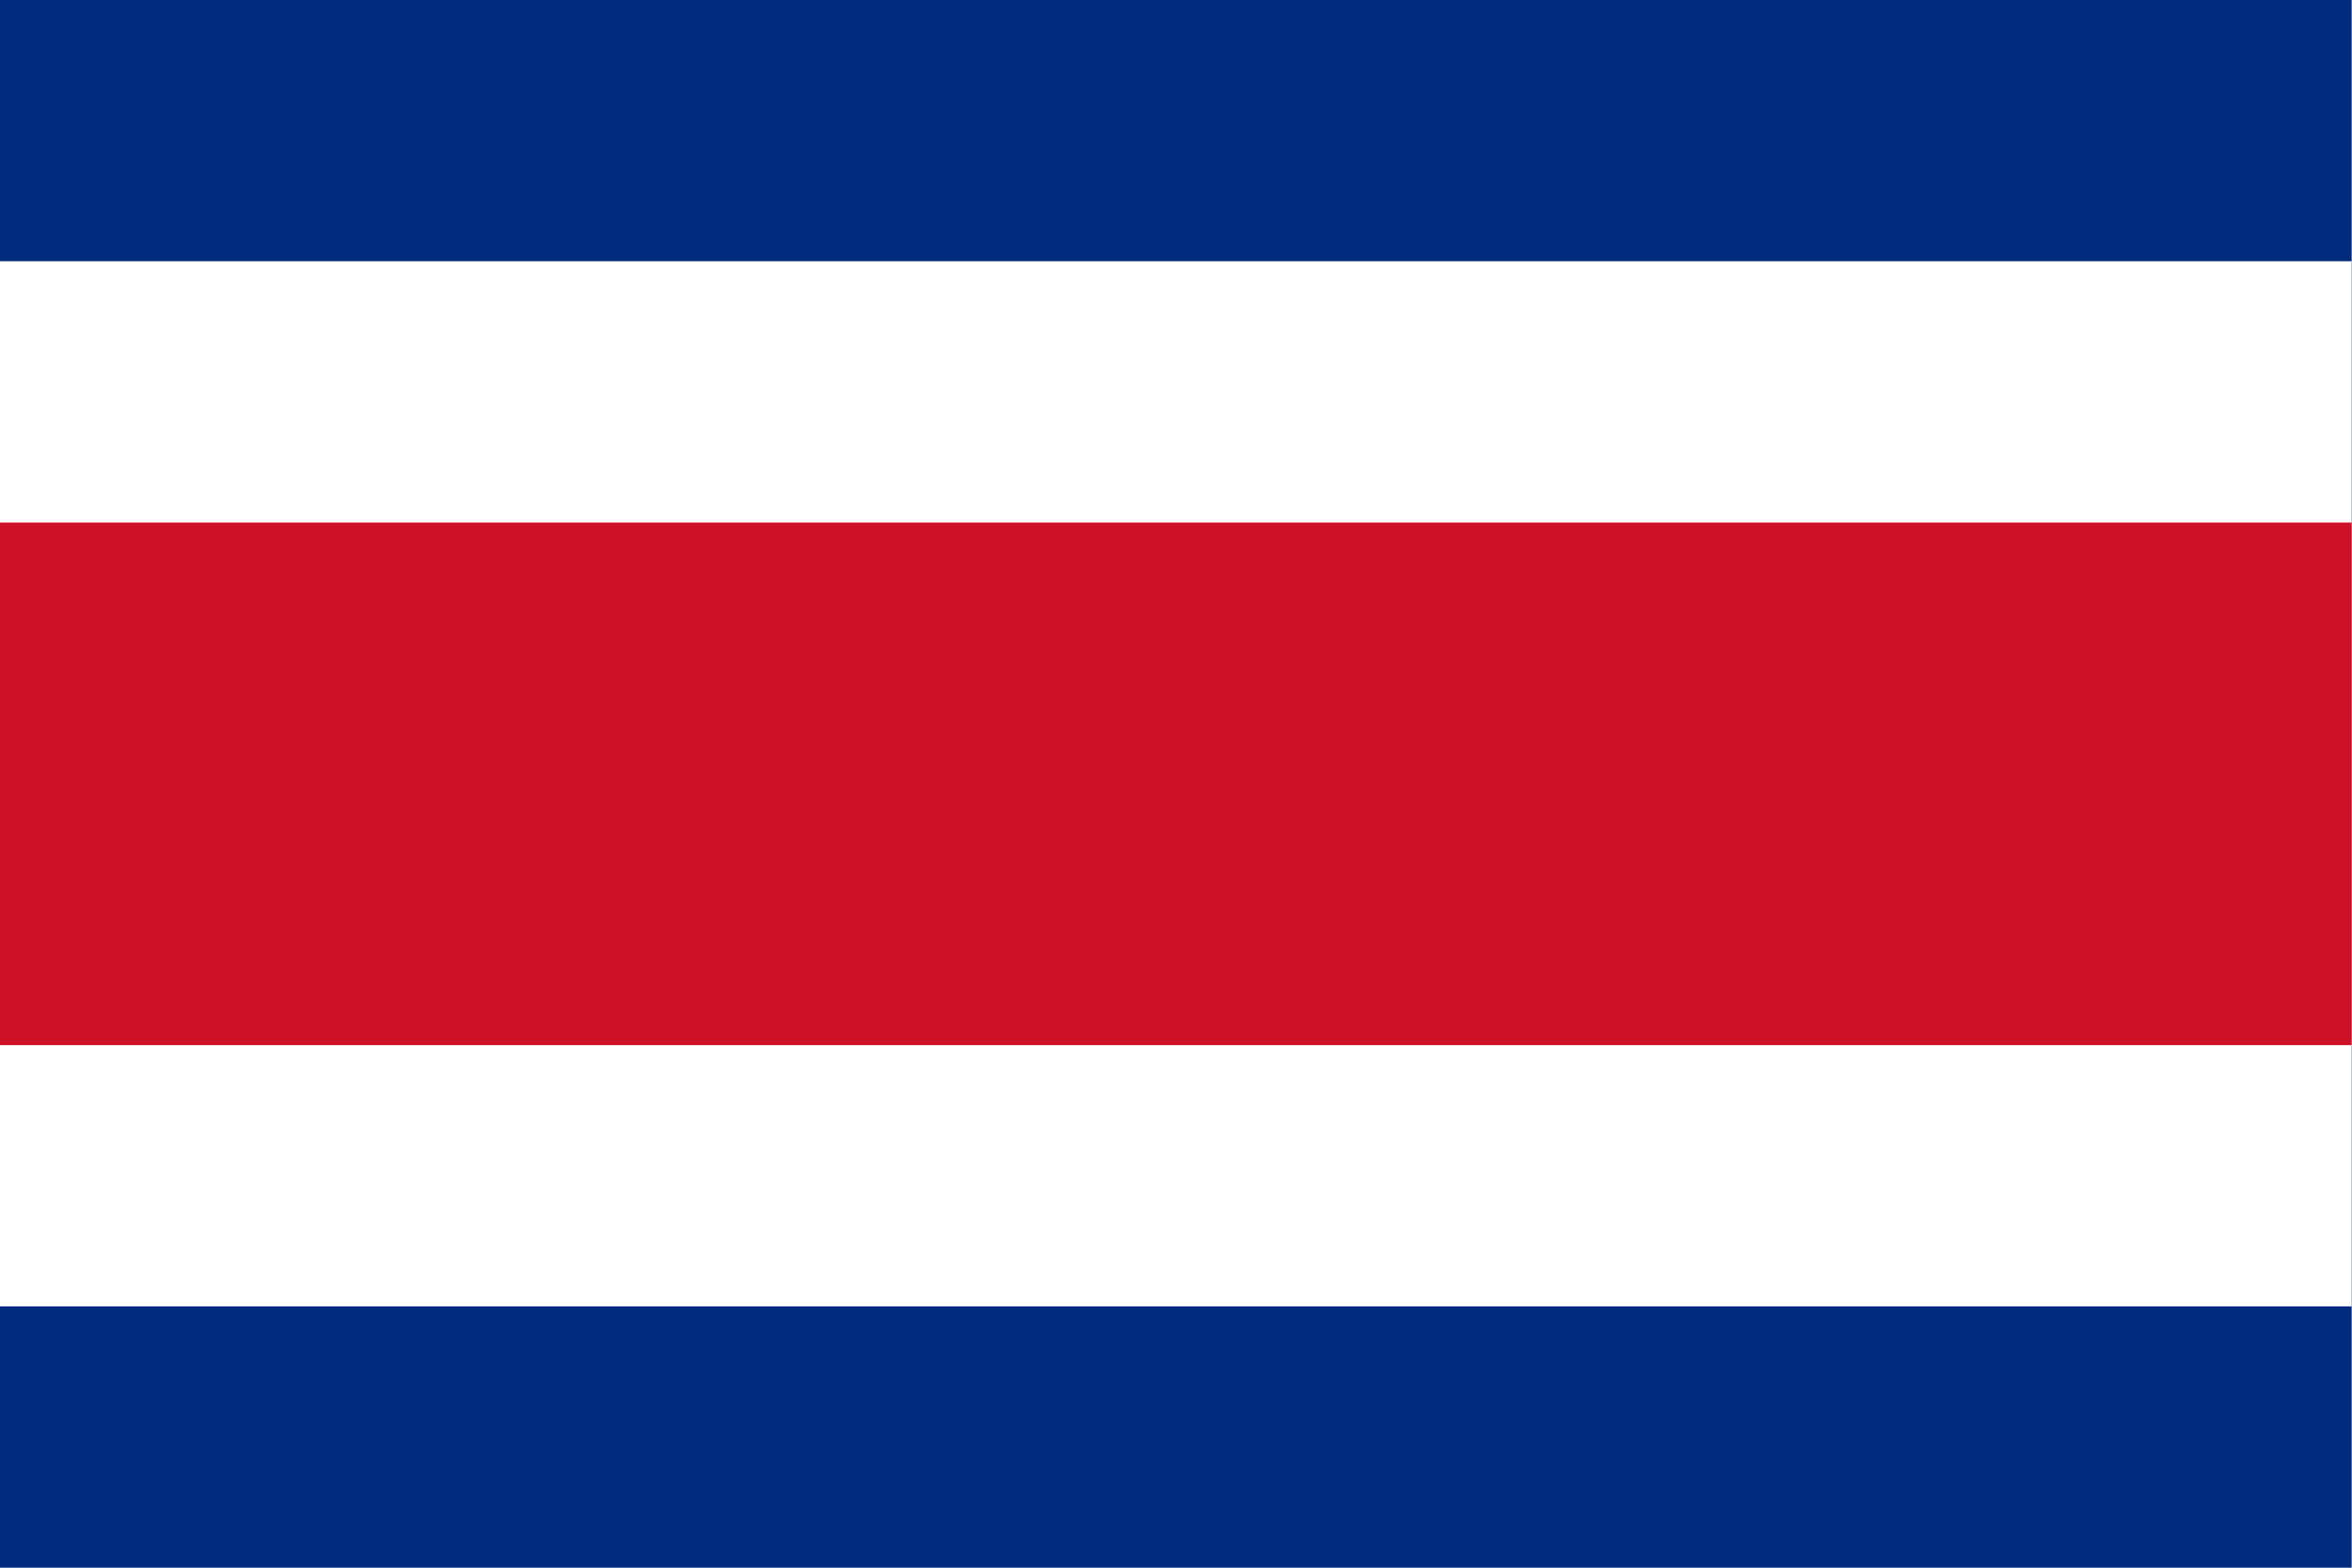
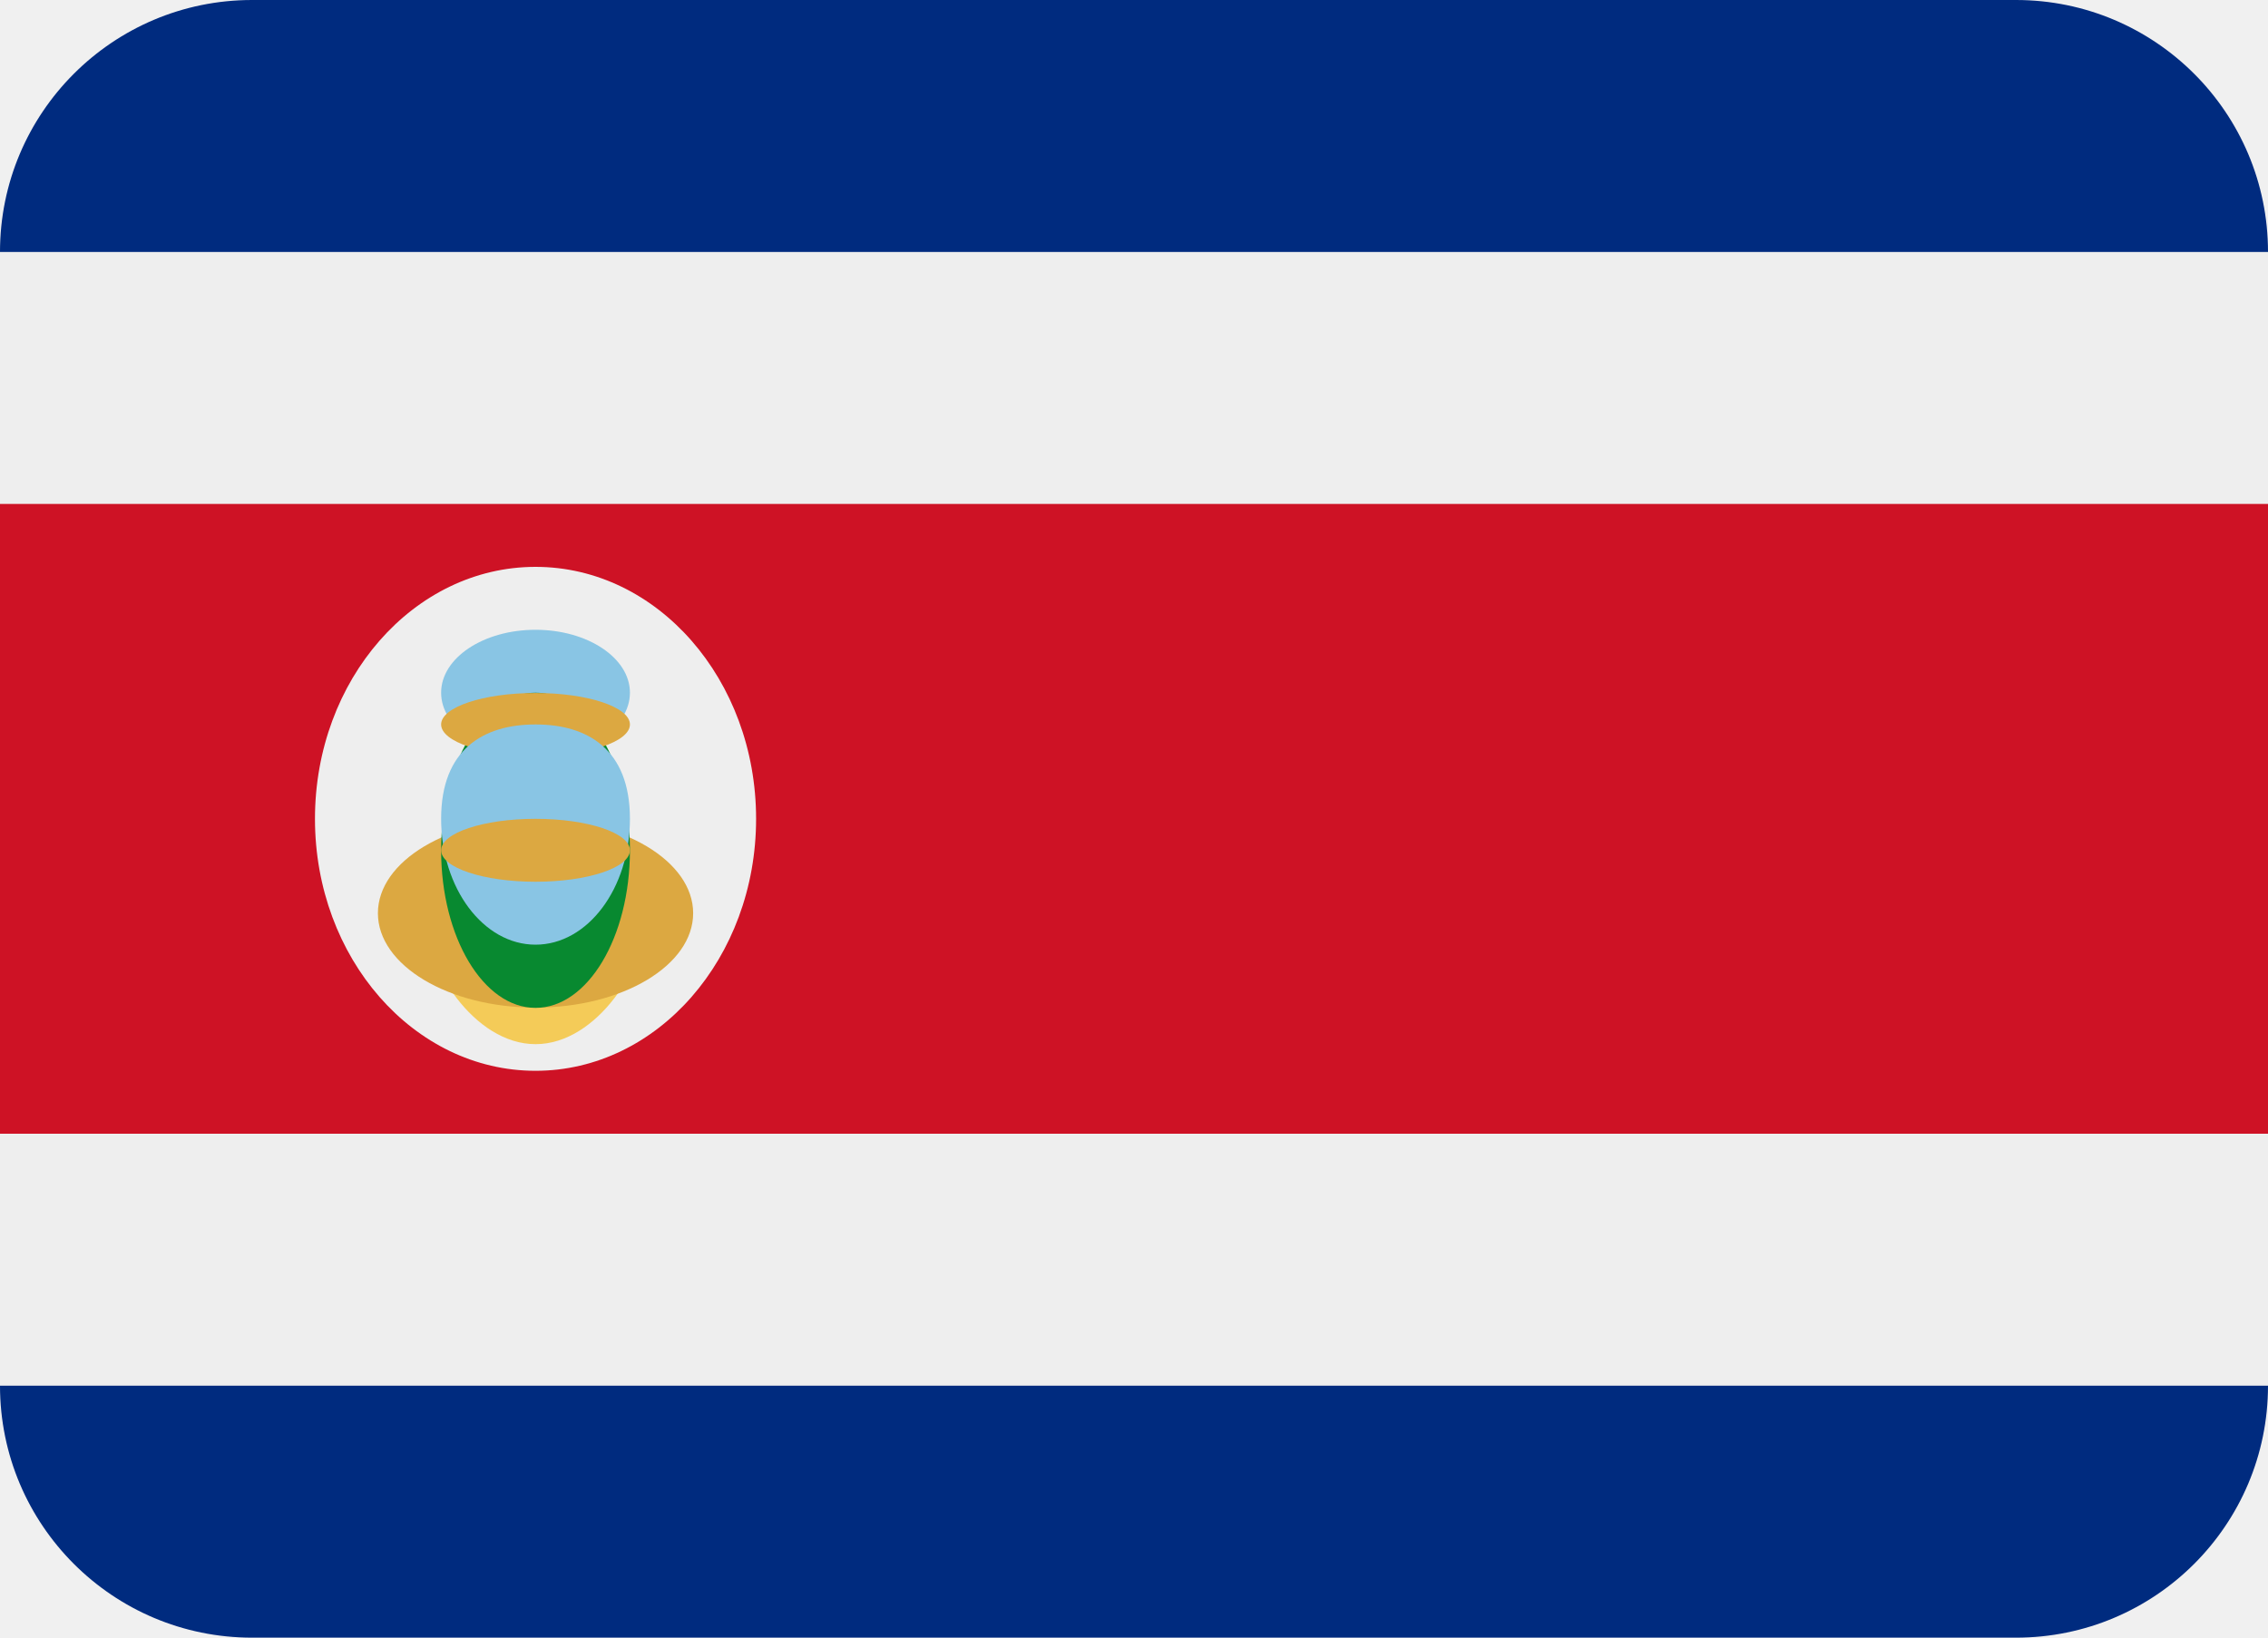
- <svg xmlns="http://www.w3.org/2000/svg" id="Layer_1" data-name="Layer 1" viewBox="0 0 1500 1000">
-   <defs>
-     <style>.cls-1{fill:none;}.cls-2{clip-path:url(#clip-path);}.cls-3{fill:#002b7f;}.cls-4{fill:#fff;}.cls-5{fill:#ce1126;}</style>
-     <clipPath id="clip-path">
-       <rect class="cls-1" x="-0.23" width="1500" height="1000" />
-     </clipPath>
-   </defs>
-   <g class="cls-2">
-     <rect class="cls-3" x="-0.23" width="1500" height="1000" />
-     <rect class="cls-4" x="-0.23" y="166.66" width="1500" height="666.66" />
-     <rect class="cls-5" x="-0.23" y="333.34" width="1500" height="333.33" />
-   </g>
+ <svg xmlns="http://www.w3.org/2000/svg" version="1.1" id="Camada_1" x="0px" y="0px" viewBox="0 0 800 577.8" style="enable-background:new 0 0 800 577.8;" xml:space="preserve">
+   <style type="text/css">
+ 	.st0{fill:#002B7F;}
+ 	.st1{fill:#EEEEEE;}
+ 	.st2{fill:#CE1225;}
+ 	.st3{fill:#F4CB58;}
+ 	.st4{fill:#DCA841;}
+ 	.st5{fill:#89C5E4;}
+ 	.st6{fill:#088930;}
+ </style>
+   <path class="st0" d="M800,488.9c0,49.1-39.8,88.9-88.9,88.9H88.9C39.8,577.8,0,538,0,488.9v-400C0,39.8,39.8,0,88.9,0h622.2  C760.2,0,800,39.8,800,88.9V488.9z" />
+   <path class="st1" d="M0,88.9h800v400H0V88.9z" />
+   <path class="st2" d="M0,177.8h800V400H0V177.8z" />
+   <ellipse class="st1" cx="188.9" cy="288.9" rx="77.8" ry="88.9" />
+   <path class="st3" d="M228.2,322.2c0,18.4-17.6,46.2-39.3,46.2s-39.3-27.8-39.3-46.2c0-18.4,17.6-33.3,39.3-33.3  S228.2,303.8,228.2,322.2z" />
+   <ellipse class="st4" cx="188.9" cy="322.2" rx="55.6" ry="33.3" />
+   <ellipse class="st5" cx="188.9" cy="244.4" rx="33.3" ry="22.2" />
+   <ellipse class="st6" cx="188.9" cy="300" rx="33.3" ry="55.6" />
+   <ellipse class="st4" cx="188.9" cy="255.6" rx="33.3" ry="11.1" />
+   <path class="st5" d="M222.2,288.9c0,24.5-14.9,44.4-33.3,44.4s-33.3-19.9-33.3-44.4s14.9-33.3,33.3-33.3S222.2,264.4,222.2,288.9z" />
+   <ellipse class="st4" cx="188.9" cy="300" rx="33.3" ry="11.1" />
</svg>
